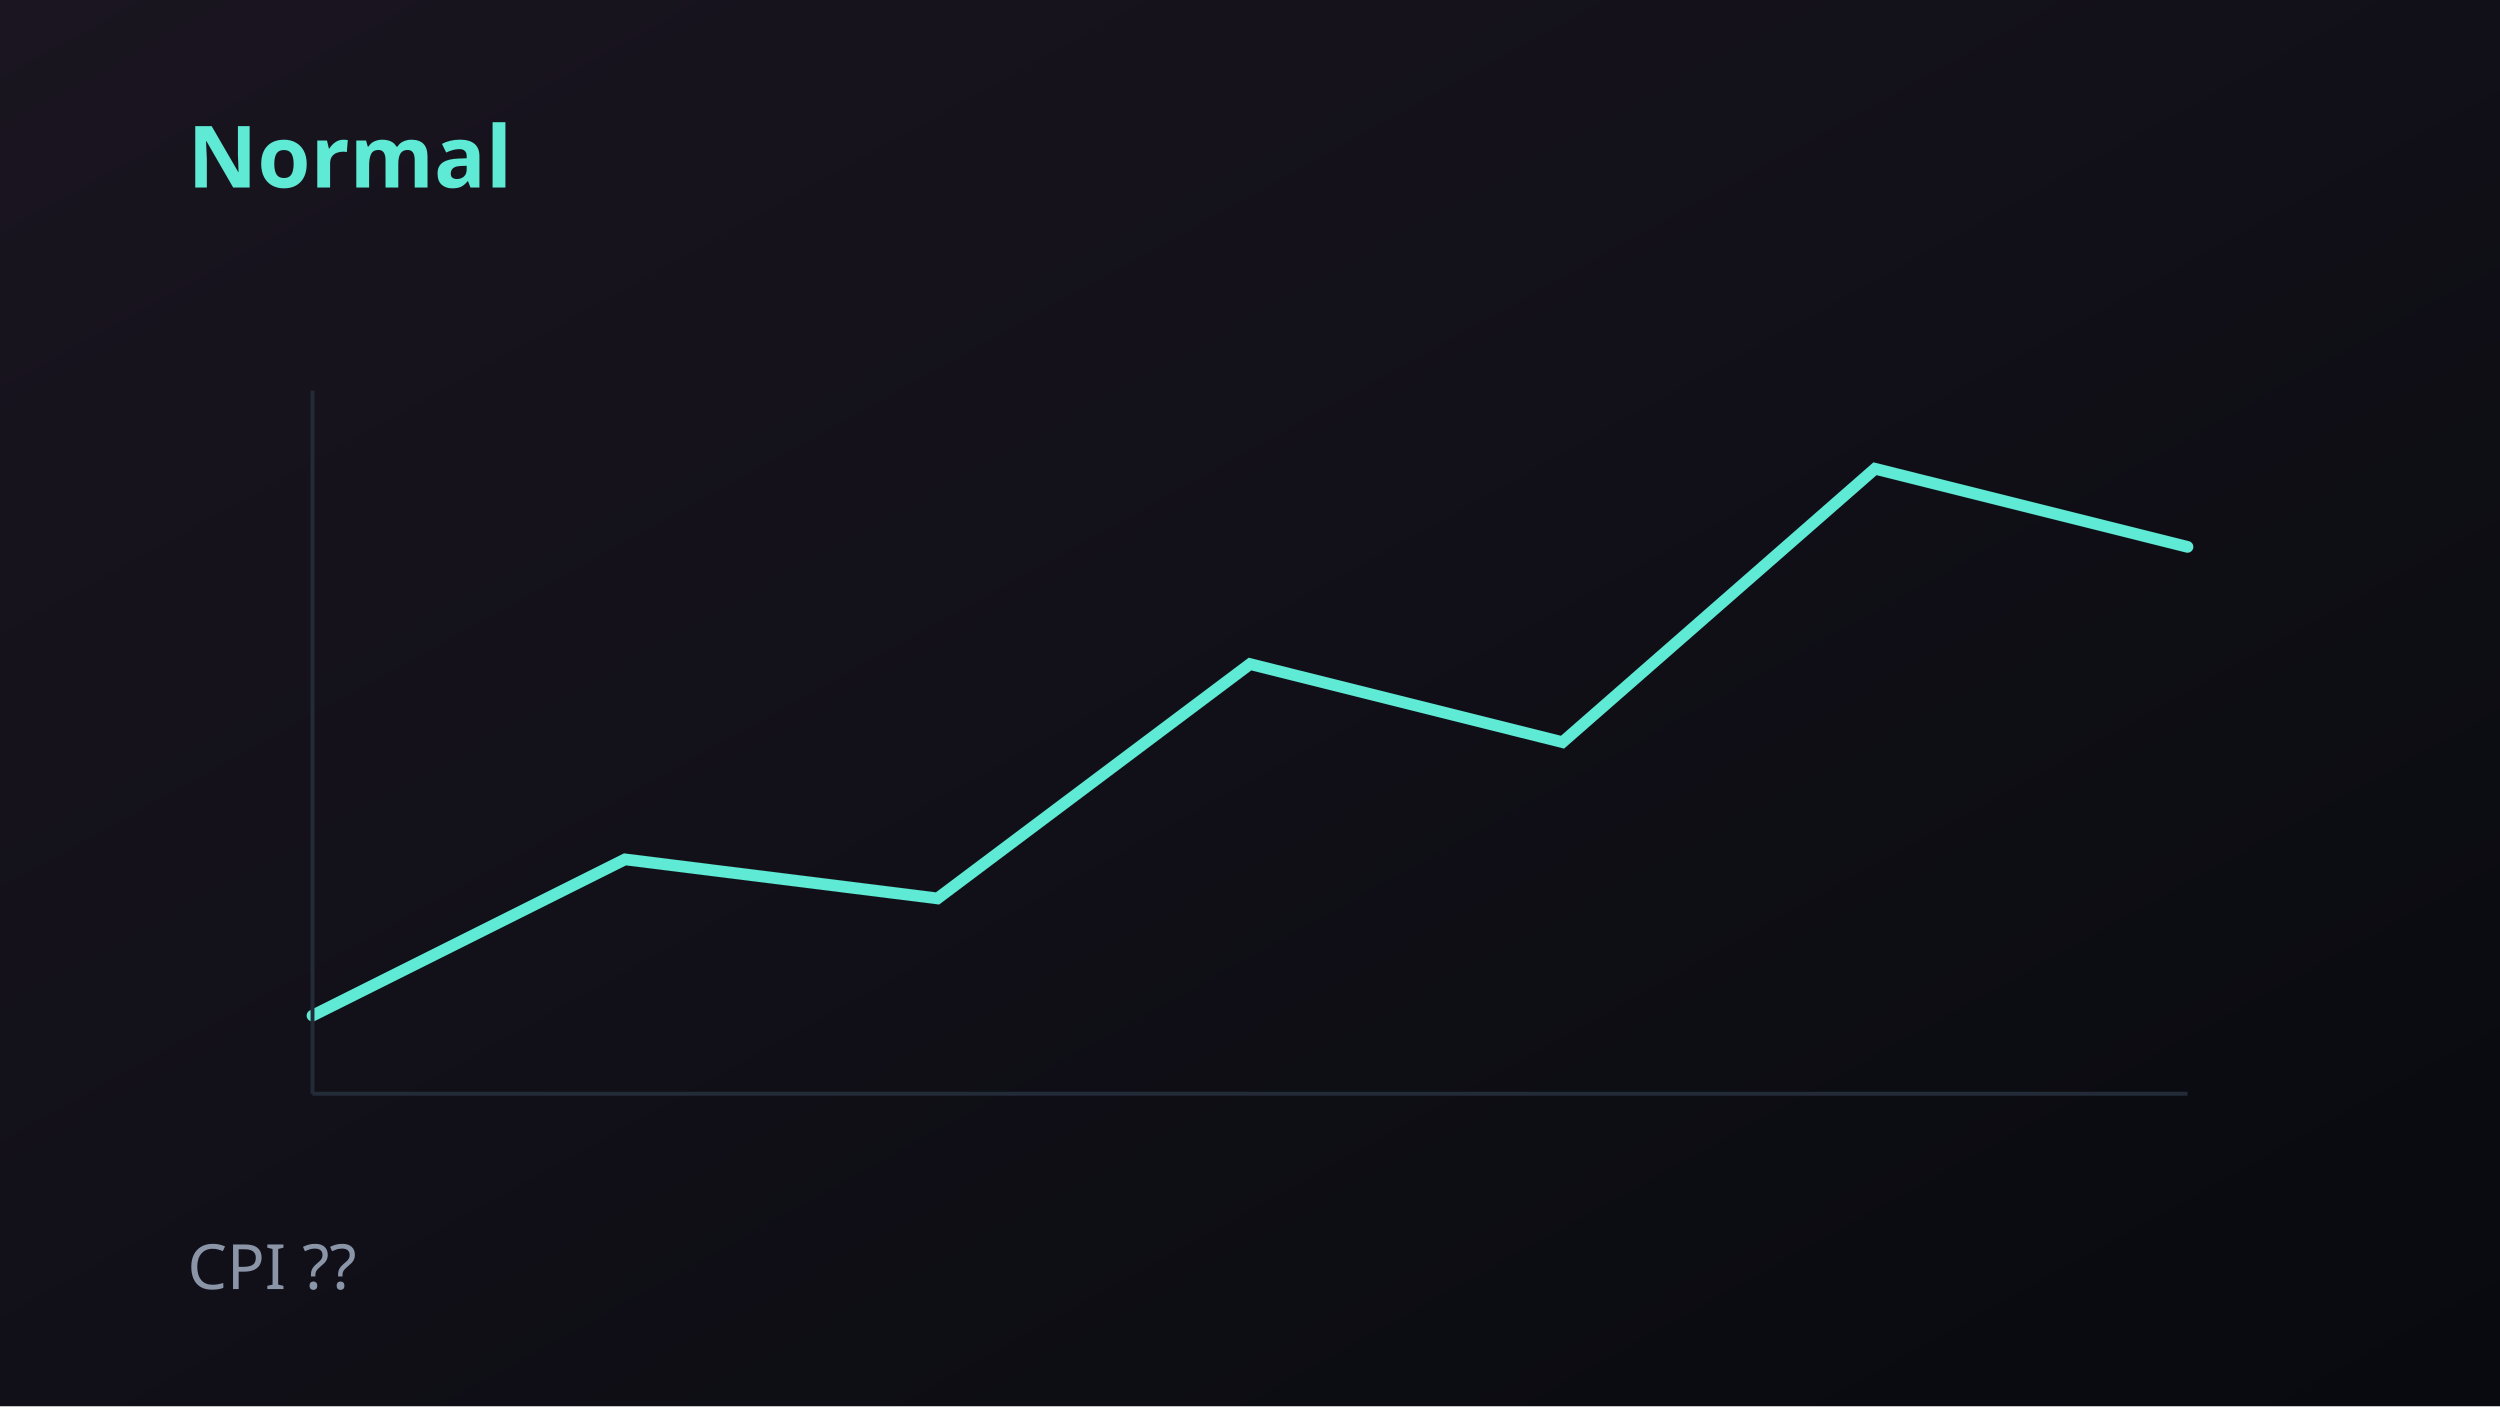
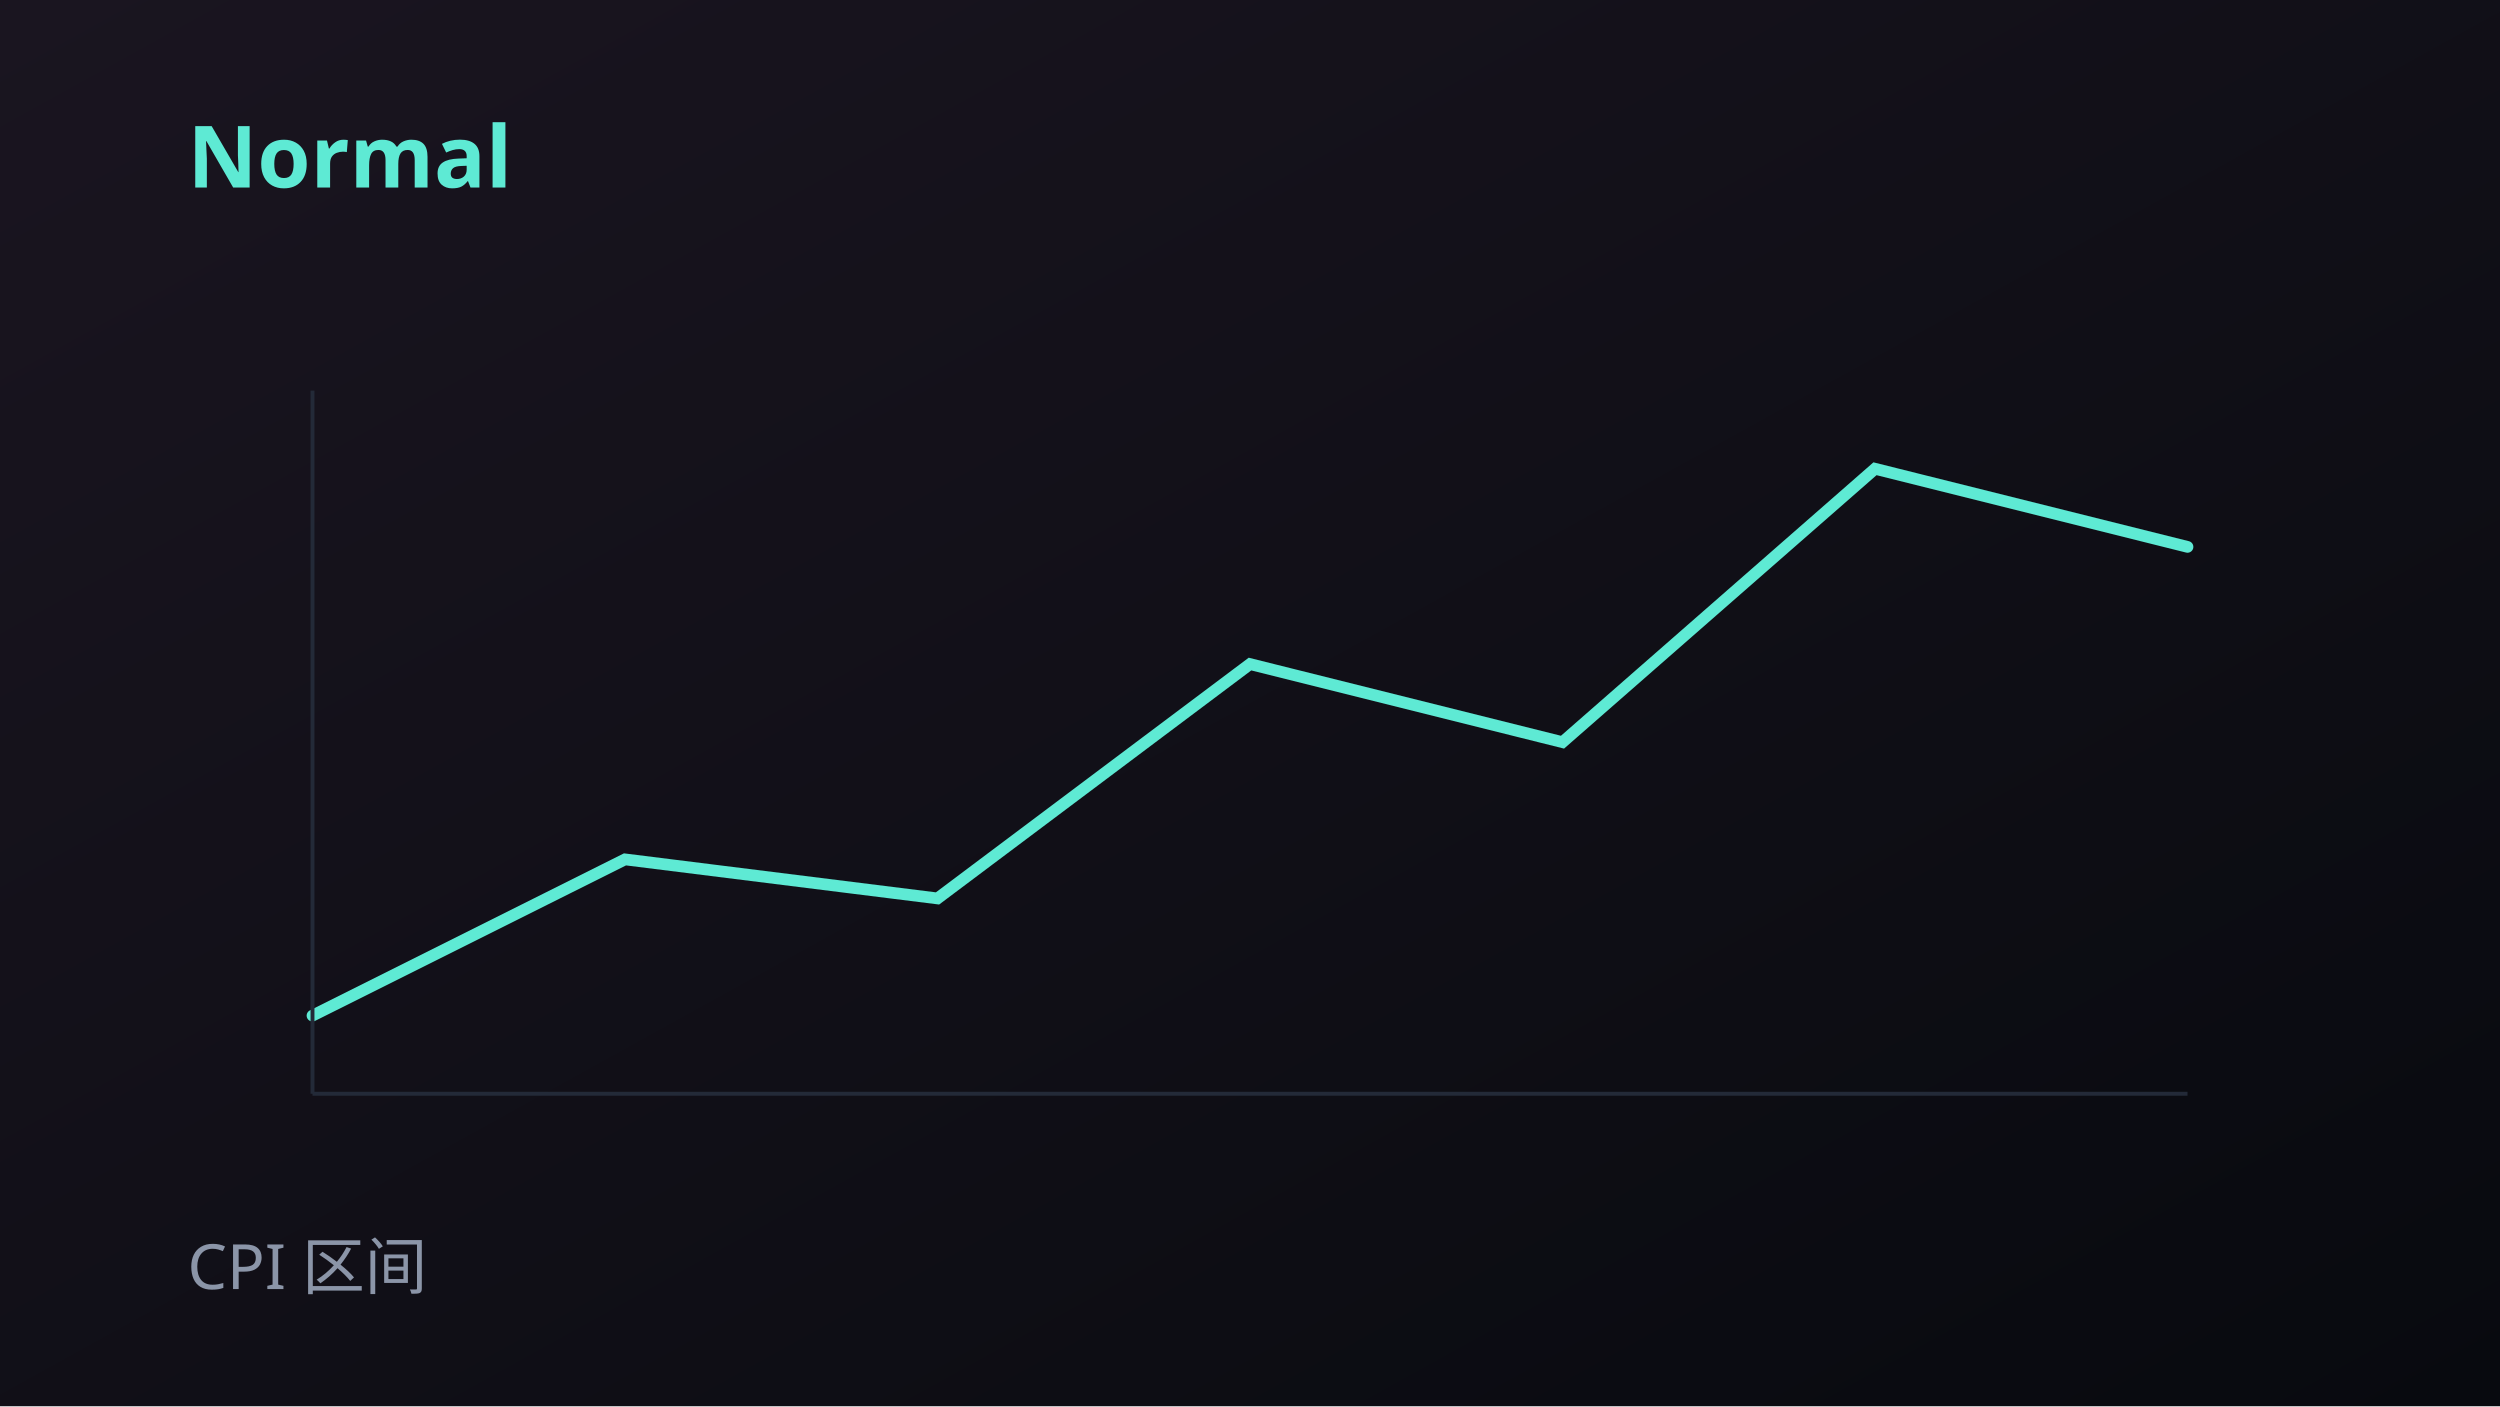
- <svg xmlns="http://www.w3.org/2000/svg" viewBox="0 0 640 360" role="img" aria-label="CPI ??">
+ <svg xmlns="http://www.w3.org/2000/svg" viewBox="0 0 640 360" role="img" aria-label="CPI 区间">
  <defs>
    <linearGradient id="bg" x1="0%" y1="0%" x2="100%" y2="100%">
      <stop offset="0%" stop-color="#1a1520" />
      <stop offset="100%" stop-color="#080a0f" />
    </linearGradient>
  </defs>
  <rect width="640" height="360" fill="url(#bg)" />
  <polyline points="80,260 160,220 240,230 320,170 400,190 480,120 560,140" fill="none" stroke="#5eead4" stroke-width="3" stroke-linecap="round" />
  <line x1="80" y1="280" x2="560" y2="280" stroke="#232a38" stroke-width="1" />
  <line x1="80" y1="100" x2="80" y2="280" stroke="#232a38" stroke-width="1" />
  <text x="48" y="48" fill="#5eead4" font-family="system-ui,sans-serif" font-size="22" font-weight="700">Normal</text>
-   <text x="48" y="330" fill="#8b95a8" font-family="system-ui,sans-serif" font-size="16">CPI ??</text>
+   <text x="48" y="330" fill="#8b95a8" font-family="PingFang SC,Microsoft YaHei,system-ui,sans-serif" font-size="16">CPI 区间</text>
</svg>
